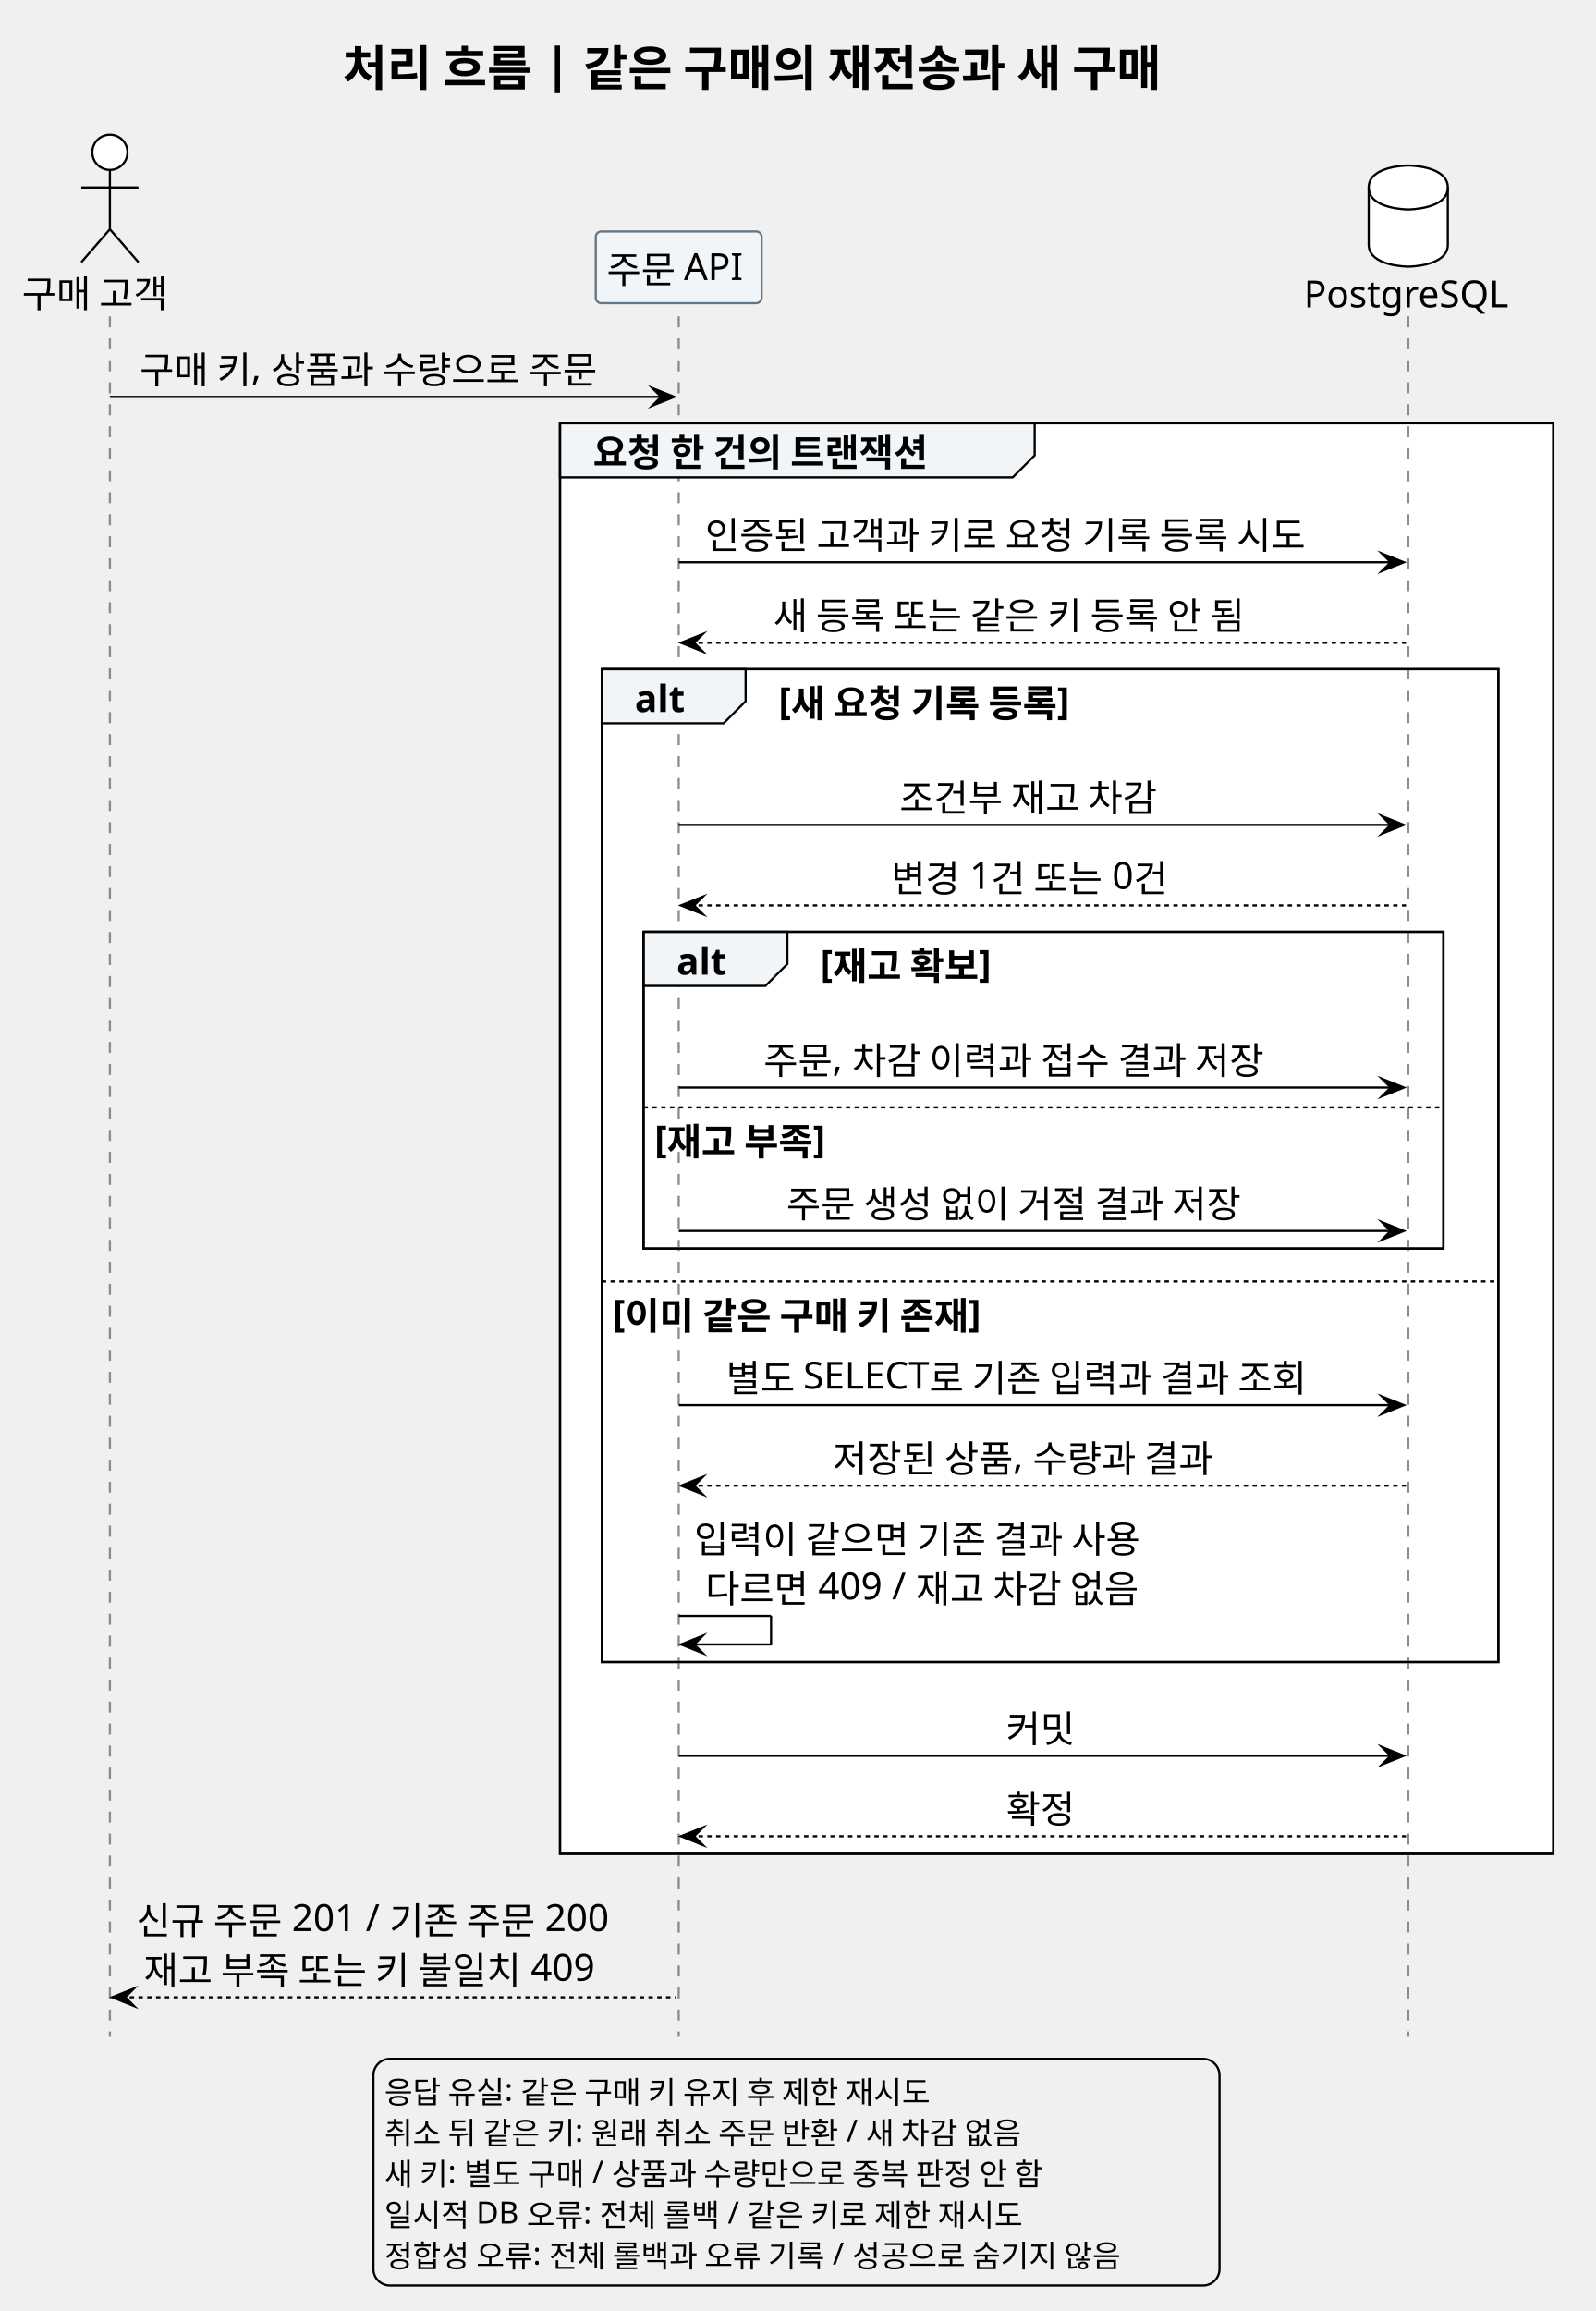
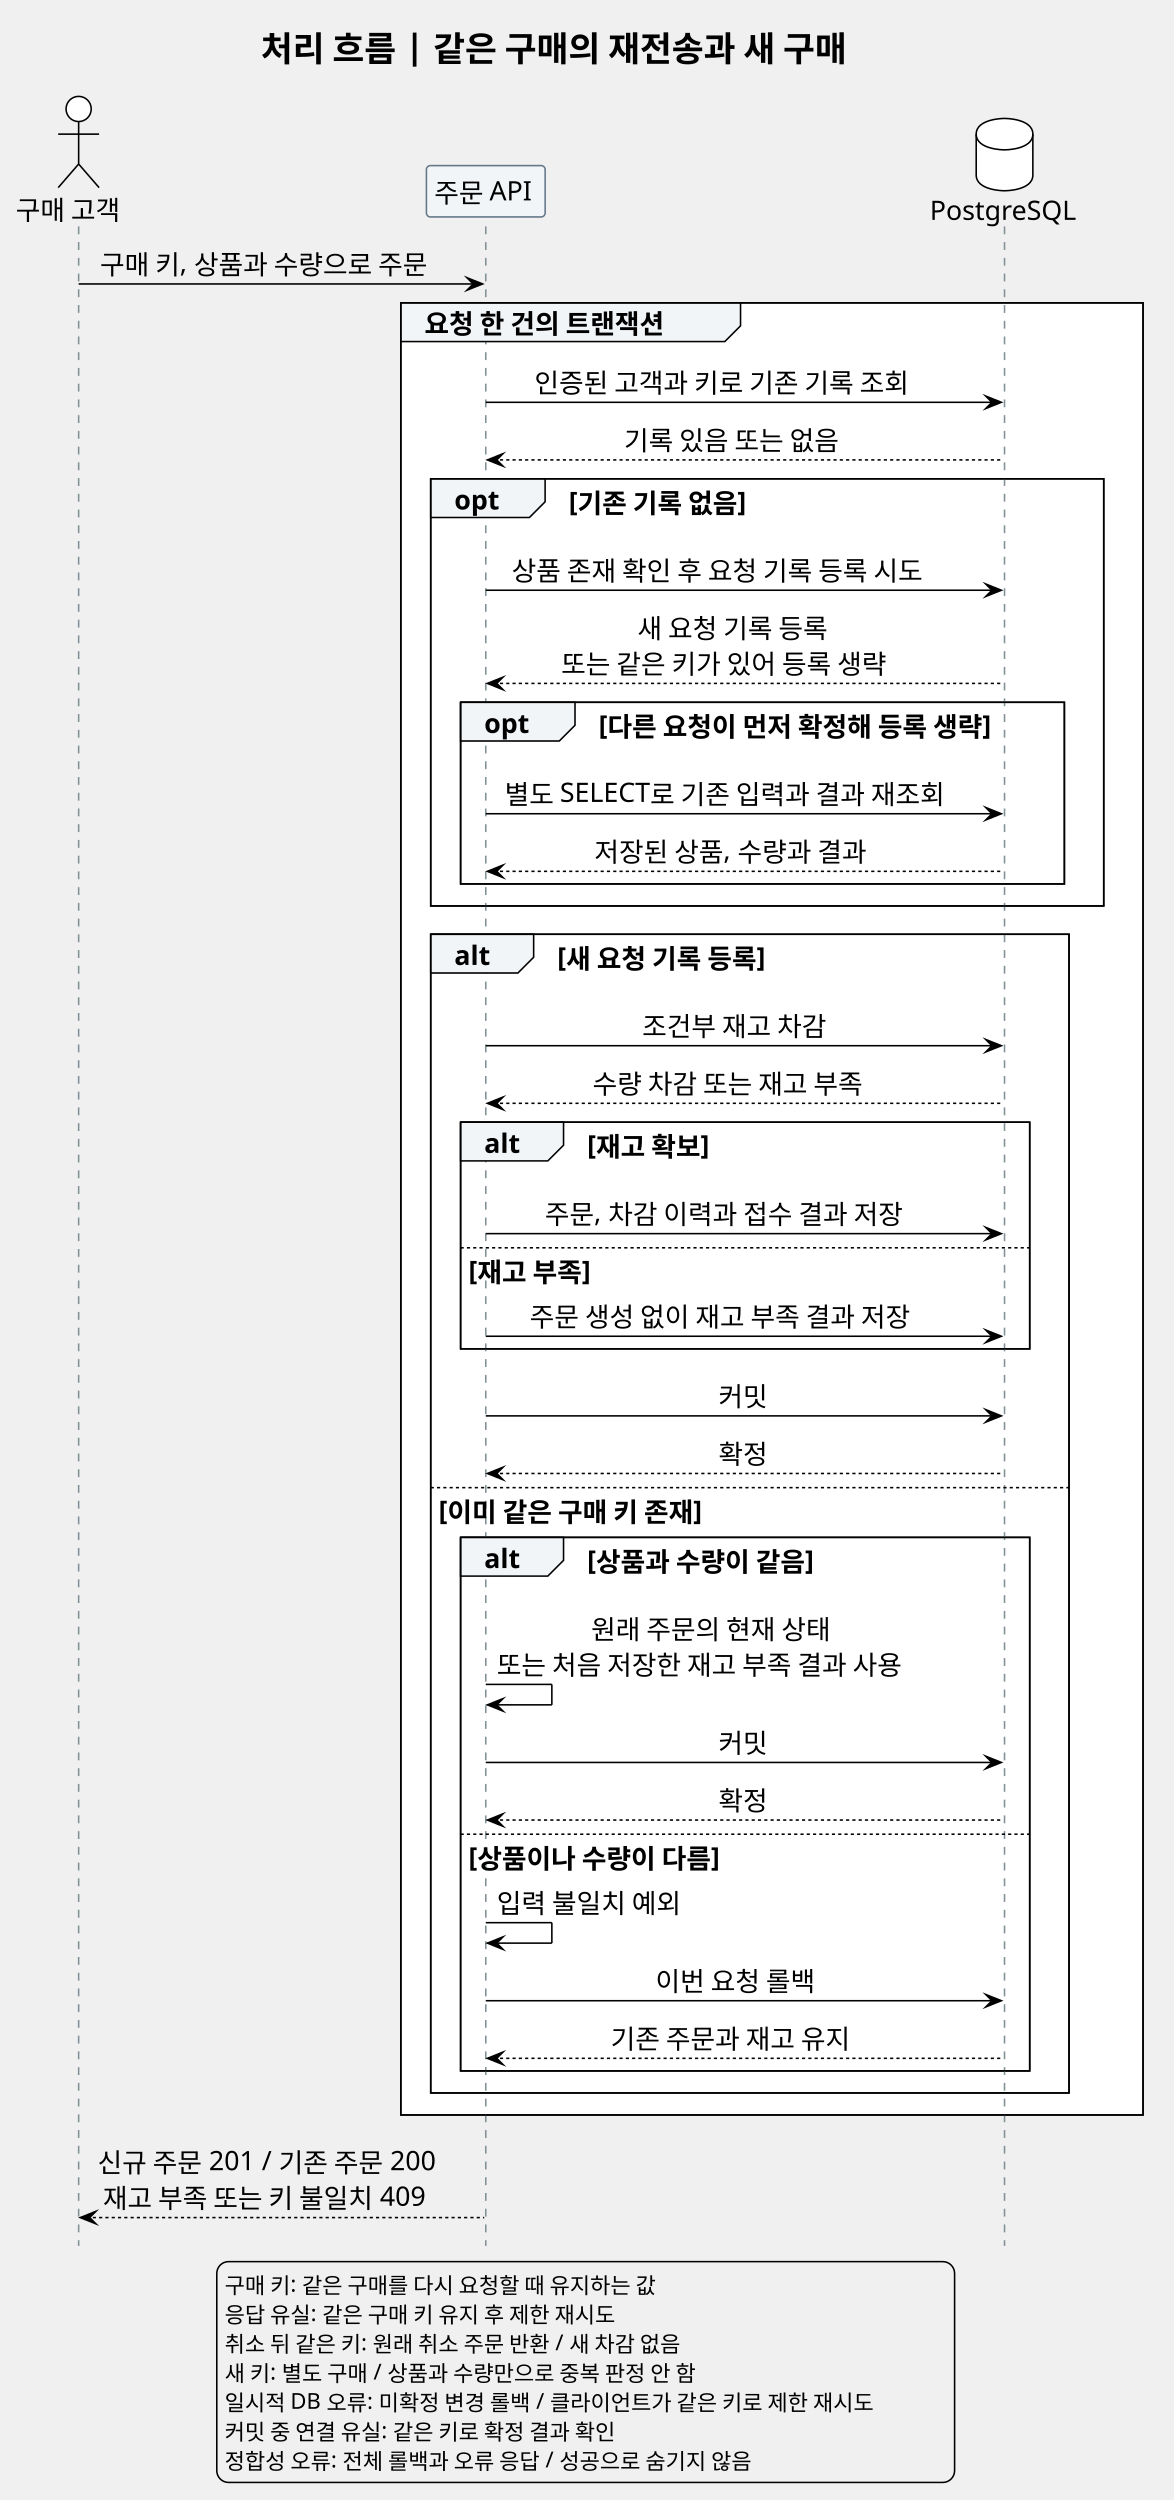
- <svg xmlns="http://www.w3.org/2000/svg" version="1.1" data-diagram-type="SEQUENCE" style="width:726px;height:1051px;background:#FFFFFF;" width="726px" height="1051px" viewBox="0 0 726 1051" zoomAndPan="magnify" preserveAspectRatio="none" contentStyleType="text/css">
+ <svg xmlns="http://www.w3.org/2000/svg" version="1.1" data-diagram-type="SEQUENCE" style="width:746px;height:1589px;background:#FFFFFF;" width="746px" height="1589px" viewBox="0 0 746 1589" zoomAndPan="magnify" preserveAspectRatio="none" contentStyleType="text/css">
  <defs />
  <g font-family="sans-serif" lengthAdjust="spacing">
    <g class="title" data-source-line="12">
-       <text x="155.844" y="38.944" fill="#000" font-size="22" textLength="412.93" font-weight="700" font-family="Malgun Gothic">처리 흐름 | 같은 구매의 재전송과 새 구매</text>
+       <text x="165.799" y="38.944" fill="#000" font-size="22" textLength="412.93" font-weight="700" font-family="Malgun Gothic">처리 흐름 | 같은 구매의 재전송과 새 구매</text>
    </g>
-     <rect x="254.759" y="192.484" width="451.859" height="650.615" fill="#FFF" style="stroke:#FFF;stroke-width:1;" />
-     <rect x="254.759" y="192.484" width="451.859" height="650.615" fill="none" style="stroke:#000;stroke-width:1;" />
-     <rect x="273.759" y="304.318" width="407.859" height="451.559" fill="#FFF" style="stroke:#FFF;stroke-width:1;" />
-     <rect x="273.759" y="304.318" width="407.859" height="451.559" fill="none" style="stroke:#000;stroke-width:1;" />
-     <rect x="292.759" y="423.764" width="363.859" height="144.057" fill="#FFF" style="stroke:#FFF;stroke-width:1;" />
-     <rect x="292.759" y="423.764" width="363.859" height="144.057" fill="none" style="stroke:#000;stroke-width:1;" />
+     <rect x="254.759" y="192.484" width="471.768" height="1151.785" fill="#FFF" style="stroke:#FFF;stroke-width:1;" />
+     <rect x="254.759" y="192.484" width="471.768" height="1151.785" fill="none" style="stroke:#000;stroke-width:1;" />
+     <rect x="273.759" y="304.318" width="427.768" height="271.502" fill="#FFF" style="stroke:#FFF;stroke-width:1;" />
+     <rect x="273.759" y="304.318" width="427.768" height="271.502" fill="none" style="stroke:#000;stroke-width:1;" />
+     <rect x="292.759" y="446.375" width="383.768" height="115.445" fill="#FFF" style="stroke:#FFF;stroke-width:1;" />
+     <rect x="292.759" y="446.375" width="383.768" height="115.445" fill="none" style="stroke:#000;stroke-width:1;" />
+     <rect x="273.759" y="593.82" width="405.718" height="736.449" fill="#FFF" style="stroke:#FFF;stroke-width:1;" />
+     <rect x="273.759" y="593.82" width="405.718" height="736.449" fill="none" style="stroke:#000;stroke-width:1;" />
+     <rect x="292.759" y="713.266" width="361.718" height="144.057" fill="#FFF" style="stroke:#FFF;stroke-width:1;" />
+     <rect x="292.759" y="713.266" width="361.718" height="144.057" fill="none" style="stroke:#000;stroke-width:1;" />
+     <rect x="292.759" y="977.156" width="361.718" height="339.113" fill="#FFF" style="stroke:#FFF;stroke-width:1;" />
+     <rect x="292.759" y="977.156" width="361.718" height="339.113" fill="none" style="stroke:#000;stroke-width:1;" />
    <g class="participant-lifeline" data-qualified-name="customer" data-entity-uid="part1" id="part1-lifeline" data-source-line="13">
      <g>
-         <rect x="46.488" y="143.873" width="8" height="782.449" fill="#000" fill-opacity="0" />
-         <line x1="49.988" y1="143.873" x2="49.988" y2="926.322" style="stroke:#819196;stroke-width:1;stroke-dasharray:5,5;" />
+         <rect x="46.488" y="143.873" width="8" height="1283.619" fill="#000" fill-opacity="0" />
+         <line x1="49.988" y1="143.873" x2="49.988" y2="1427.492" style="stroke:#819196;stroke-width:1;stroke-dasharray:5,5;" />
      </g>
    </g>
    <g class="participant-lifeline" data-qualified-name="server" data-entity-uid="part2" id="part2-lifeline" data-source-line="14">
      <g>
-         <rect x="305.259" y="143.873" width="8" height="782.449" fill="#000" fill-opacity="0" />
-         <line x1="308.759" y1="143.873" x2="308.759" y2="926.322" style="stroke:#819196;stroke-width:1;stroke-dasharray:5,5;" />
+         <rect x="305.259" y="143.873" width="8" height="1283.619" fill="#000" fill-opacity="0" />
+         <line x1="308.759" y1="143.873" x2="308.759" y2="1427.492" style="stroke:#819196;stroke-width:1;stroke-dasharray:5,5;" />
      </g>
    </g>
    <g class="participant-lifeline" data-qualified-name="db" data-entity-uid="part3" id="part3-lifeline" data-source-line="15">
      <g>
-         <rect x="637.119" y="143.873" width="8" height="782.449" fill="#000" fill-opacity="0" />
-         <line x1="640.619" y1="143.873" x2="640.619" y2="926.322" style="stroke:#819196;stroke-width:1;stroke-dasharray:5,5;" />
+         <rect x="634.977" y="143.873" width="8" height="1283.619" fill="#000" fill-opacity="0" />
+         <line x1="638.477" y1="143.873" x2="638.477" y2="1427.492" style="stroke:#819196;stroke-width:1;stroke-dasharray:5,5;" />
      </g>
    </g>
    <g class="participant participant-head" data-qualified-name="customer" data-entity-uid="part1" id="part1-head" data-source-line="13">
      <text x="10" y="139.764" fill="#000" font-size="17" textLength="73.977" font-family="Malgun Gothic">구매 고객</text>
      <ellipse cx="49.988" cy="69.262" rx="8" ry="8" fill="#FFF" style="stroke:#000;stroke-width:1;" />
      <path d="M49.988,77.262 L49.988,104.262 M36.988,85.262 L62.988,85.262 M49.988,104.262 L36.988,119.262 M49.988,104.262 L62.988,119.262" style="stroke:#000;stroke-width:1;" fill="none" />
    </g>
    <g class="participant participant-head" data-qualified-name="server" data-entity-uid="part2" id="part2-head" data-source-line="14">
      <rect x="271.029" y="105.262" width="75.46" height="32.611" fill="#F1F5F8" style="stroke:#647788;stroke-width:1;" rx="2.5" ry="2.5" />
      <text x="276.029" y="128.764" fill="#000" font-size="17" textLength="65.46" font-family="Malgun Gothic">주문 API</text>
    </g>
    <g class="participant participant-head" data-qualified-name="db" data-entity-uid="part3" id="part3-head" data-source-line="15">
-       <text x="593.122" y="139.764" fill="#000" font-size="17" textLength="88.993" font-family="Malgun Gothic">PostgreSQL</text>
-       <path d="M622.619,85.262 C622.619,75.262 640.619,75.262 640.619,75.262 C640.619,75.262 658.619,75.262 658.619,85.262 L658.619,111.262 C658.619,121.262 640.619,121.262 640.619,121.262 C640.619,121.262 622.619,121.262 622.619,111.262 L622.619,85.262" style="stroke:#000;stroke-width:1;" fill="#FFF" />
-       <path d="M622.619,85.262 C622.619,95.262 640.619,95.262 640.619,95.262 C640.619,95.262 658.619,95.262 658.619,85.262" style="stroke:#000;stroke-width:1;" fill="none" />
+       <text x="590.981" y="139.764" fill="#000" font-size="17" textLength="88.993" font-family="Malgun Gothic">PostgreSQL</text>
+       <path d="M620.477,85.262 C620.477,75.262 638.477,75.262 638.477,75.262 C638.477,75.262 656.477,75.262 656.477,85.262 L656.477,111.262 C656.477,121.262 638.477,121.262 638.477,121.262 C638.477,121.262 620.477,121.262 620.477,111.262 L620.477,85.262" style="stroke:#000;stroke-width:1;" fill="#FFF" />
+       <path d="M620.477,85.262 C620.477,95.262 638.477,95.262 638.477,95.262 C638.477,95.262 656.477,95.262 656.477,85.262" style="stroke:#000;stroke-width:1;" fill="none" />
    </g>
    <g class="message" data-entity-1="part1" data-entity-2="part2" id="msg1" data-source-line="17">
      <polygon points="296.759,176.484,306.759,180.484,296.759,184.484,300.759,180.484" fill="#000" style="stroke:#000;stroke-width:1;stroke-linejoin:miter;stroke-miterlimit:10;" />
      <line x1="49.988" y1="180.484" x2="302.759" y2="180.484" style="stroke:#000;stroke-width:1;" />
      <text x="63.561" y="174.375" fill="#000" font-size="17" textLength="231.625" font-family="Malgun Gothic">구매 키, 상품과 수량으로 주문</text>
    </g>
    <path d="M254.759,192.484 L470.689,192.484 L470.689,207.096 L460.689,217.096 L254.759,217.096 L254.759,192.484" style="stroke:#000;stroke-width:1;" fill="#F1F5F8" />
-     <rect x="254.759" y="192.484" width="451.859" height="650.615" fill="none" style="stroke:#000;stroke-width:1;" />
+     <rect x="254.759" y="192.484" width="471.768" height="1151.785" fill="none" style="stroke:#000;stroke-width:1;" />
    <text x="269.759" y="211.987" fill="#000" font-size="17" textLength="170.93" font-weight="700" font-family="Malgun Gothic">요청 한 건의 트랜잭션</text>
    <g class="message" data-entity-1="part2" data-entity-2="part3" id="msg2" data-source-line="19">
-       <polygon points="628.619,251.707,638.619,255.707,628.619,259.707,632.619,255.707" fill="#000" style="stroke:#000;stroke-width:1;stroke-linejoin:miter;stroke-miterlimit:10;" />
-       <line x1="308.759" y1="255.707" x2="634.619" y2="255.707" style="stroke:#000;stroke-width:1;" />
-       <text x="320.759" y="249.598" fill="#000" font-size="17" textLength="307.859" font-family="Malgun Gothic">인증된 고객과 키로 요청 기록 등록 시도</text>
+       <polygon points="626.477,251.707,636.477,255.707,626.477,259.707,630.477,255.707" fill="#000" style="stroke:#000;stroke-width:1;stroke-linejoin:miter;stroke-miterlimit:10;" />
+       <line x1="308.759" y1="255.707" x2="632.477" y2="255.707" style="stroke:#000;stroke-width:1;" />
+       <text x="339.677" y="249.598" fill="#000" font-size="17" textLength="267.883" font-family="Malgun Gothic">인증된 고객과 키로 기존 기록 조회</text>
    </g>
    <g class="message" data-entity-1="part3" data-entity-2="part2" id="msg3" data-source-line="20">
      <polygon points="319.759,288.318,309.759,292.318,319.759,296.318,315.759,292.318" fill="#000" style="stroke:#000;stroke-width:1;stroke-linejoin:miter;stroke-miterlimit:10;" />
-       <line x1="313.759" y1="292.318" x2="639.619" y2="292.318" style="stroke:#000;stroke-width:1;stroke-dasharray:2,2;" />
-       <text x="351.771" y="286.209" fill="#000" font-size="17" textLength="245.836" font-family="Malgun Gothic">새 등록 또는 같은 키 등록 안 됨</text>
+       <line x1="313.759" y1="292.318" x2="637.477" y2="292.318" style="stroke:#000;stroke-width:1;stroke-dasharray:2,2;" />
+       <text x="396.653" y="286.209" fill="#000" font-size="17" textLength="153.93" font-family="Malgun Gothic">기록 있음 또는 없음</text>
    </g>
-     <path d="M273.759,304.318 L339.188,304.318 L339.188,318.93 L329.188,328.93 L273.759,328.93 L273.759,304.318" style="stroke:#000;stroke-width:1;" fill="#F1F5F8" />
-     <rect x="273.759" y="304.318" width="407.859" height="451.559" fill="none" style="stroke:#000;stroke-width:1;" />
-     <text x="288.759" y="323.821" fill="#000" font-size="17" textLength="20.428" font-weight="700" font-family="Malgun Gothic">alt</text>
-     <text x="354.188" y="324.821" fill="#000" font-size="17" textLength="149.099" font-weight="700" font-family="Malgun Gothic">[새 요청 기록 등록]</text>
+     <path d="M273.759,304.318 L346.476,304.318 L346.476,318.93 L336.476,328.93 L273.759,328.93 L273.759,304.318" style="stroke:#000;stroke-width:1;" fill="#F1F5F8" />
+     <rect x="273.759" y="304.318" width="427.768" height="271.502" fill="none" style="stroke:#000;stroke-width:1;" />
+     <text x="288.759" y="323.821" fill="#000" font-size="17" textLength="27.716" font-weight="700" font-family="Malgun Gothic">opt</text>
+     <text x="361.476" y="324.821" fill="#000" font-size="17" textLength="126.122" font-weight="700" font-family="Malgun Gothic">[기존 기록 없음]</text>
    <g class="message" data-entity-1="part2" data-entity-2="part3" id="msg4" data-source-line="22">
-       <polygon points="628.619,371.152,638.619,375.152,628.619,379.152,632.619,375.152" fill="#000" style="stroke:#000;stroke-width:1;stroke-linejoin:miter;stroke-miterlimit:10;" />
-       <line x1="308.759" y1="375.152" x2="634.619" y2="375.152" style="stroke:#000;stroke-width:1;" />
-       <text x="409.212" y="369.043" fill="#000" font-size="17" textLength="130.953" font-family="Malgun Gothic">조건부 재고 차감</text>
+       <polygon points="626.477,371.152,636.477,375.152,626.477,379.152,630.477,375.152" fill="#000" style="stroke:#000;stroke-width:1;stroke-linejoin:miter;stroke-miterlimit:10;" />
+       <line x1="308.759" y1="375.152" x2="632.477" y2="375.152" style="stroke:#000;stroke-width:1;" />
+       <text x="325.2" y="369.043" fill="#000" font-size="17" textLength="296.836" font-family="Malgun Gothic">상품 존재 확인 후 요청 기록 등록 시도</text>
    </g>
    <g class="message" data-entity-1="part3" data-entity-2="part2" id="msg5" data-source-line="23">
-       <polygon points="319.759,407.764,309.759,411.764,319.759,415.764,315.759,411.764" fill="#000" style="stroke:#000;stroke-width:1;stroke-linejoin:miter;stroke-miterlimit:10;" />
-       <line x1="313.759" y1="411.764" x2="639.619" y2="411.764" style="stroke:#000;stroke-width:1;stroke-dasharray:2,2;" />
-       <text x="405.361" y="405.655" fill="#000" font-size="17" textLength="138.656" font-family="Malgun Gothic">변경 1건 또는 0건</text>
+       <polygon points="319.759,430.375,309.759,434.375,319.759,438.375,315.759,434.375" fill="#000" style="stroke:#000;stroke-width:1;stroke-linejoin:miter;stroke-miterlimit:10;" />
+       <line x1="313.759" y1="434.375" x2="637.477" y2="434.375" style="stroke:#000;stroke-width:1;stroke-dasharray:2,2;" />
+       <text x="405.153" y="405.655" fill="#000" font-size="17" textLength="136.93" font-family="Malgun Gothic">새 요청 기록 등록</text>
+       <text x="356.677" y="428.266" fill="#000" font-size="17" textLength="233.883" font-family="Malgun Gothic">또는 같은 키가 있어 등록 생략</text>
    </g>
-     <path d="M292.759,423.764 L358.188,423.764 L358.188,438.375 L348.188,448.375 L292.759,448.375 L292.759,423.764" style="stroke:#000;stroke-width:1;" fill="#F1F5F8" />
-     <rect x="292.759" y="423.764" width="363.859" height="144.057" fill="none" style="stroke:#000;stroke-width:1;" />
-     <text x="307.759" y="443.266" fill="#000" font-size="17" textLength="20.428" font-weight="700" font-family="Malgun Gothic">alt</text>
-     <text x="373.188" y="444.266" fill="#000" font-size="17" textLength="86.146" font-weight="700" font-family="Malgun Gothic">[재고 확보]</text>
+     <path d="M292.759,446.375 L365.476,446.375 L365.476,460.986 L355.476,470.986 L292.759,470.986 L292.759,446.375" style="stroke:#000;stroke-width:1;" fill="#F1F5F8" />
+     <rect x="292.759" y="446.375" width="383.768" height="115.445" fill="none" style="stroke:#000;stroke-width:1;" />
+     <text x="307.759" y="465.877" fill="#000" font-size="17" textLength="27.716" font-weight="700" font-family="Malgun Gothic">opt</text>
+     <text x="380.476" y="466.877" fill="#000" font-size="17" textLength="280.052" font-weight="700" font-family="Malgun Gothic">[다른 요청이 먼저 확정해 등록 생략]</text>
    <g class="message" data-entity-1="part2" data-entity-2="part3" id="msg6" data-source-line="25">
-       <polygon points="628.619,490.598,638.619,494.598,628.619,498.598,632.619,494.598" fill="#000" style="stroke:#000;stroke-width:1;stroke-linejoin:miter;stroke-miterlimit:10;" />
-       <line x1="308.759" y1="494.598" x2="634.619" y2="494.598" style="stroke:#000;stroke-width:1;" />
-       <text x="347.388" y="488.489" fill="#000" font-size="17" textLength="254.602" font-family="Malgun Gothic">주문, 차감 이력과 접수 결과 저장</text>
+       <polygon points="626.477,513.209,636.477,517.209,626.477,521.209,630.477,517.209" fill="#000" style="stroke:#000;stroke-width:1;stroke-linejoin:miter;stroke-miterlimit:10;" />
+       <line x1="308.759" y1="517.209" x2="632.477" y2="517.209" style="stroke:#000;stroke-width:1;" />
+       <text x="320.759" y="511.1" fill="#000" font-size="17" textLength="305.718" font-family="Malgun Gothic">별도 SELECT로 기존 입력과 결과 재조회</text>
    </g>
-     <line x1="292.759" y1="503.598" x2="656.619" y2="503.598" style="stroke:#000;stroke-width:1;stroke-dasharray:2,2;" />
-     <text x="297.759" y="524.1" fill="#000" font-size="17" textLength="86.146" font-weight="700" font-family="Malgun Gothic">[재고 부족]</text>
-     <g class="message" data-entity-1="part2" data-entity-2="part3" id="msg7" data-source-line="27">
-       <polygon points="628.619,555.82,638.619,559.82,628.619,563.82,632.619,559.82" fill="#000" style="stroke:#000;stroke-width:1;stroke-linejoin:miter;stroke-miterlimit:10;" />
-       <line x1="308.759" y1="559.82" x2="634.619" y2="559.82" style="stroke:#000;stroke-width:1;" />
-       <text x="357.748" y="553.711" fill="#000" font-size="17" textLength="233.883" font-family="Malgun Gothic">주문 생성 없이 거절 결과 저장</text>
+     <g class="message" data-entity-1="part3" data-entity-2="part2" id="msg7" data-source-line="26">
+       <polygon points="319.759,549.82,309.759,553.82,319.759,557.82,315.759,553.82" fill="#000" style="stroke:#000;stroke-width:1;stroke-linejoin:miter;stroke-miterlimit:10;" />
+       <line x1="313.759" y1="553.82" x2="637.477" y2="553.82" style="stroke:#000;stroke-width:1;stroke-dasharray:2,2;" />
+       <text x="377.794" y="547.711" fill="#000" font-size="17" textLength="191.648" font-family="Malgun Gothic">저장된 상품, 수량과 결과</text>
    </g>
-     <line x1="273.759" y1="582.82" x2="681.619" y2="582.82" style="stroke:#000;stroke-width:1;stroke-dasharray:2,2;" />
-     <text x="278.759" y="603.323" fill="#000" font-size="17" textLength="189.075" font-weight="700" font-family="Malgun Gothic">[이미 같은 구매 키 존재]</text>
+     <path d="M273.759,593.82 L339.188,593.82 L339.188,608.432 L329.188,618.432 L273.759,618.432 L273.759,593.82" style="stroke:#000;stroke-width:1;" fill="#F1F5F8" />
+     <rect x="273.759" y="593.82" width="405.718" height="736.449" fill="none" style="stroke:#000;stroke-width:1;" />
+     <text x="288.759" y="613.323" fill="#000" font-size="17" textLength="20.428" font-weight="700" font-family="Malgun Gothic">alt</text>
+     <text x="354.188" y="614.323" fill="#000" font-size="17" textLength="149.099" font-weight="700" font-family="Malgun Gothic">[새 요청 기록 등록]</text>
    <g class="message" data-entity-1="part2" data-entity-2="part3" id="msg8" data-source-line="30">
-       <polygon points="628.619,635.043,638.619,639.043,628.619,643.043,632.619,639.043" fill="#000" style="stroke:#000;stroke-width:1;stroke-linejoin:miter;stroke-miterlimit:10;" />
-       <line x1="308.759" y1="639.043" x2="634.619" y2="639.043" style="stroke:#000;stroke-width:1;" />
-       <text x="330.33" y="632.934" fill="#000" font-size="17" textLength="288.718" font-family="Malgun Gothic">별도 SELECT로 기존 입력과 결과 조회</text>
+       <polygon points="626.477,660.654,636.477,664.654,626.477,668.654,630.477,664.654" fill="#000" style="stroke:#000;stroke-width:1;stroke-linejoin:miter;stroke-miterlimit:10;" />
+       <line x1="308.759" y1="664.654" x2="632.477" y2="664.654" style="stroke:#000;stroke-width:1;" />
+       <text x="408.142" y="658.545" fill="#000" font-size="17" textLength="130.953" font-family="Malgun Gothic">조건부 재고 차감</text>
    </g>
    <g class="message" data-entity-1="part3" data-entity-2="part2" id="msg9" data-source-line="31">
-       <polygon points="319.759,671.654,309.759,675.654,319.759,679.654,315.759,675.654" fill="#000" style="stroke:#000;stroke-width:1;stroke-linejoin:miter;stroke-miterlimit:10;" />
-       <line x1="313.759" y1="675.654" x2="639.619" y2="675.654" style="stroke:#000;stroke-width:1;stroke-dasharray:2,2;" />
-       <text x="378.865" y="669.545" fill="#000" font-size="17" textLength="191.648" font-family="Malgun Gothic">저장된 상품, 수량과 결과</text>
+       <polygon points="319.759,697.266,309.759,701.266,319.759,705.266,315.759,701.266" fill="#000" style="stroke:#000;stroke-width:1;stroke-linejoin:miter;stroke-miterlimit:10;" />
+       <line x1="313.759" y1="701.266" x2="637.477" y2="701.266" style="stroke:#000;stroke-width:1;stroke-dasharray:2,2;" />
+       <text x="376.665" y="695.157" fill="#000" font-size="17" textLength="193.906" font-family="Malgun Gothic">수량 차감 또는 재고 부족</text>
    </g>
-     <g class="message" data-entity-1="part2" data-entity-2="part2" id="msg10" data-source-line="32">
-       <line x1="308.759" y1="734.877" x2="350.759" y2="734.877" style="stroke:#000;stroke-width:1;" />
-       <line x1="350.759" y1="734.877" x2="350.759" y2="747.877" style="stroke:#000;stroke-width:1;" />
-       <line x1="309.759" y1="747.877" x2="350.759" y2="747.877" style="stroke:#000;stroke-width:1;" />
-       <polygon points="319.759,743.877,309.759,747.877,319.759,751.877,315.759,747.877" fill="#000" style="stroke:#000;stroke-width:1;stroke-linejoin:miter;stroke-miterlimit:10;" />
-       <text x="315.759" y="706.157" fill="#000" font-size="17" textLength="227.906" font-family="Malgun Gothic">입력이 같으면 기존 결과 사용</text>
-       <text x="320.86" y="728.768" fill="#000" font-size="17" textLength="217.705" font-family="Malgun Gothic">다르면 409 / 재고 차감 없음</text>
+     <path d="M292.759,713.266 L358.188,713.266 L358.188,727.877 L348.188,737.877 L292.759,737.877 L292.759,713.266" style="stroke:#000;stroke-width:1;" fill="#F1F5F8" />
+     <rect x="292.759" y="713.266" width="361.718" height="144.057" fill="none" style="stroke:#000;stroke-width:1;" />
+     <text x="307.759" y="732.768" fill="#000" font-size="17" textLength="20.428" font-weight="700" font-family="Malgun Gothic">alt</text>
+     <text x="373.188" y="733.768" fill="#000" font-size="17" textLength="86.146" font-weight="700" font-family="Malgun Gothic">[재고 확보]</text>
+     <g class="message" data-entity-1="part2" data-entity-2="part3" id="msg10" data-source-line="33">
+       <polygon points="626.477,780.1,636.477,784.1,626.477,788.1,630.477,784.1" fill="#000" style="stroke:#000;stroke-width:1;stroke-linejoin:miter;stroke-miterlimit:10;" />
+       <line x1="308.759" y1="784.1" x2="632.477" y2="784.1" style="stroke:#000;stroke-width:1;" />
+       <text x="346.317" y="777.991" fill="#000" font-size="17" textLength="254.602" font-family="Malgun Gothic">주문, 차감 이력과 접수 결과 저장</text>
    </g>
-     <g class="message" data-entity-1="part2" data-entity-2="part3" id="msg11" data-source-line="34">
-       <polygon points="628.619,794.488,638.619,798.488,628.619,802.488,632.619,798.488" fill="#000" style="stroke:#000;stroke-width:1;stroke-linejoin:miter;stroke-miterlimit:10;" />
-       <line x1="308.759" y1="798.488" x2="634.619" y2="798.488" style="stroke:#000;stroke-width:1;" />
-       <text x="457.689" y="792.379" fill="#000" font-size="17" textLength="34" font-family="Malgun Gothic">커밋</text>
+     <line x1="292.759" y1="793.1" x2="654.477" y2="793.1" style="stroke:#000;stroke-width:1;stroke-dasharray:2,2;" />
+     <text x="297.759" y="813.602" fill="#000" font-size="17" textLength="86.146" font-weight="700" font-family="Malgun Gothic">[재고 부족]</text>
+     <g class="message" data-entity-1="part2" data-entity-2="part3" id="msg11" data-source-line="35">
+       <polygon points="626.477,845.322,636.477,849.322,626.477,853.322,630.477,849.322" fill="#000" style="stroke:#000;stroke-width:1;stroke-linejoin:miter;stroke-miterlimit:10;" />
+       <line x1="308.759" y1="849.322" x2="632.477" y2="849.322" style="stroke:#000;stroke-width:1;" />
+       <text x="336.688" y="843.213" fill="#000" font-size="17" textLength="273.859" font-family="Malgun Gothic">주문 생성 없이 재고 부족 결과 저장</text>
    </g>
-     <g class="message" data-entity-1="part3" data-entity-2="part2" id="msg12" data-source-line="35">
-       <polygon points="319.759,831.1,309.759,835.1,319.759,839.1,315.759,835.1" fill="#000" style="stroke:#000;stroke-width:1;stroke-linejoin:miter;stroke-miterlimit:10;" />
-       <line x1="313.759" y1="835.1" x2="639.619" y2="835.1" style="stroke:#000;stroke-width:1;stroke-dasharray:2,2;" />
-       <text x="457.689" y="828.991" fill="#000" font-size="17" textLength="34" font-family="Malgun Gothic">확정</text>
+     <g class="message" data-entity-1="part2" data-entity-2="part3" id="msg12" data-source-line="37">
+       <polygon points="626.477,895.934,636.477,899.934,626.477,903.934,630.477,899.934" fill="#000" style="stroke:#000;stroke-width:1;stroke-linejoin:miter;stroke-miterlimit:10;" />
+       <line x1="308.759" y1="899.934" x2="632.477" y2="899.934" style="stroke:#000;stroke-width:1;" />
+       <text x="456.618" y="893.825" fill="#000" font-size="17" textLength="34" font-family="Malgun Gothic">커밋</text>
    </g>
-     <g class="message" data-entity-1="part2" data-entity-2="part1" id="msg13" data-source-line="37">
-       <polygon points="60.988,904.322,50.988,908.322,60.988,912.322,56.988,908.322" fill="#000" style="stroke:#000;stroke-width:1;stroke-linejoin:miter;stroke-miterlimit:10;" />
-       <line x1="54.988" y1="908.322" x2="307.759" y2="908.322" style="stroke:#000;stroke-width:1;stroke-dasharray:2,2;" />
-       <text x="61.988" y="879.602" fill="#000" font-size="17" textLength="234.771" font-family="Malgun Gothic">신규 주문 201 / 기존 주문 200</text>
-       <text x="65.387" y="902.213" fill="#000" font-size="17" textLength="227.973" font-family="Malgun Gothic">재고 부족 또는 키 불일치 409</text>
+     <g class="message" data-entity-1="part3" data-entity-2="part2" id="msg13" data-source-line="38">
+       <polygon points="319.759,932.545,309.759,936.545,319.759,940.545,315.759,936.545" fill="#000" style="stroke:#000;stroke-width:1;stroke-linejoin:miter;stroke-miterlimit:10;" />
+       <line x1="313.759" y1="936.545" x2="637.477" y2="936.545" style="stroke:#000;stroke-width:1;stroke-dasharray:2,2;" />
+       <text x="456.618" y="930.436" fill="#000" font-size="17" textLength="34" font-family="Malgun Gothic">확정</text>
    </g>
-     <g class="legend" data-source-line="39">
-       <rect x="169.858" y="936.322" width="384.903" height="103.105" fill="none" style="stroke:#000;stroke-width:1;" rx="7.5" ry="7.5" />
-       <text x="174.858" y="956.56" fill="#000" font-size="14" textLength="280.438" font-family="Malgun Gothic">응답 유실: 같은 구매 키 유지 후 제한 재시도</text>
-       <text x="174.858" y="975.181" fill="#000" font-size="14" textLength="328.747" font-family="Malgun Gothic">취소 뒤 같은 키: 원래 취소 주문 반환 / 새 차감 없음</text>
-       <text x="174.858" y="993.802" fill="#000" font-size="14" textLength="337.825" font-family="Malgun Gothic">새 키: 별도 구매 / 상품과 수량만으로 중복 판정 안 함</text>
-       <text x="174.858" y="1012.423" fill="#000" font-size="14" textLength="323.114" font-family="Malgun Gothic">일시적 DB 오류: 전체 롤백 / 같은 키로 제한 재시도</text>
-       <text x="174.858" y="1031.044" fill="#000" font-size="14" textLength="374.903" font-family="Malgun Gothic">정합성 오류: 전체 롤백과 오류 기록 / 성공으로 숨기지 않음</text>
+     <line x1="273.759" y1="945.545" x2="679.477" y2="945.545" style="stroke:#000;stroke-width:1;stroke-dasharray:2,2;" />
+     <text x="278.759" y="966.047" fill="#000" font-size="17" textLength="189.075" font-weight="700" font-family="Malgun Gothic">[이미 같은 구매 키 존재]</text>
+     <path d="M292.759,977.156 L358.188,977.156 L358.188,991.768 L348.188,1001.768 L292.759,1001.768 L292.759,977.156" style="stroke:#000;stroke-width:1;" fill="#F1F5F8" />
+     <rect x="292.759" y="977.156" width="361.718" height="339.113" fill="none" style="stroke:#000;stroke-width:1;" />
+     <text x="307.759" y="996.659" fill="#000" font-size="17" textLength="20.428" font-weight="700" font-family="Malgun Gothic">alt</text>
+     <text x="373.188" y="997.659" fill="#000" font-size="17" textLength="160.122" font-weight="700" font-family="Malgun Gothic">[상품과 수량이 같음]</text>
+     <g class="message" data-entity-1="part2" data-entity-2="part2" id="msg14" data-source-line="41">
+       <line x1="308.759" y1="1070.602" x2="350.759" y2="1070.602" style="stroke:#000;stroke-width:1;" />
+       <line x1="350.759" y1="1070.602" x2="350.759" y2="1083.602" style="stroke:#000;stroke-width:1;" />
+       <line x1="309.759" y1="1083.602" x2="350.759" y2="1083.602" style="stroke:#000;stroke-width:1;" />
+       <polygon points="319.759,1079.602,309.759,1083.602,319.759,1087.602,315.759,1083.602" fill="#000" style="stroke:#000;stroke-width:1;stroke-linejoin:miter;stroke-miterlimit:10;" />
+       <text x="375.724" y="1041.881" fill="#000" font-size="17" textLength="170.93" font-family="Malgun Gothic">원래 주문의 현재 상태</text>
+       <text x="315.759" y="1064.493" fill="#000" font-size="17" textLength="290.859" font-family="Malgun Gothic">또는 처음 저장한 재고 부족 결과 사용</text>
+     </g>
+     <g class="message" data-entity-1="part2" data-entity-2="part3" id="msg15" data-source-line="42">
+       <polygon points="626.477,1116.213,636.477,1120.213,626.477,1124.213,630.477,1120.213" fill="#000" style="stroke:#000;stroke-width:1;stroke-linejoin:miter;stroke-miterlimit:10;" />
+       <line x1="308.759" y1="1120.213" x2="632.477" y2="1120.213" style="stroke:#000;stroke-width:1;" />
+       <text x="456.618" y="1114.104" fill="#000" font-size="17" textLength="34" font-family="Malgun Gothic">커밋</text>
+     </g>
+     <g class="message" data-entity-1="part3" data-entity-2="part2" id="msg16" data-source-line="43">
+       <polygon points="319.759,1152.824,309.759,1156.824,319.759,1160.824,315.759,1156.824" fill="#000" style="stroke:#000;stroke-width:1;stroke-linejoin:miter;stroke-miterlimit:10;" />
+       <line x1="313.759" y1="1156.824" x2="637.477" y2="1156.824" style="stroke:#000;stroke-width:1;stroke-dasharray:2,2;" />
+       <text x="456.618" y="1150.715" fill="#000" font-size="17" textLength="34" font-family="Malgun Gothic">확정</text>
+     </g>
+     <line x1="292.759" y1="1165.824" x2="654.477" y2="1165.824" style="stroke:#000;stroke-width:1;stroke-dasharray:2,2;" />
+     <text x="297.759" y="1186.327" fill="#000" font-size="17" textLength="177.122" font-weight="700" font-family="Malgun Gothic">[상품이나 수량이 다름]</text>
+     <g class="message" data-entity-1="part2" data-entity-2="part2" id="msg17" data-source-line="45">
+       <line x1="308.759" y1="1222.047" x2="350.759" y2="1222.047" style="stroke:#000;stroke-width:1;" />
+       <line x1="350.759" y1="1222.047" x2="350.759" y2="1235.047" style="stroke:#000;stroke-width:1;" />
+       <line x1="309.759" y1="1235.047" x2="350.759" y2="1235.047" style="stroke:#000;stroke-width:1;" />
+       <polygon points="319.759,1231.047,309.759,1235.047,319.759,1239.047,315.759,1235.047" fill="#000" style="stroke:#000;stroke-width:1;stroke-linejoin:miter;stroke-miterlimit:10;" />
+       <text x="315.759" y="1215.938" fill="#000" font-size="17" textLength="130.953" font-family="Malgun Gothic">입력 불일치 예외</text>
+     </g>
+     <g class="message" data-entity-1="part2" data-entity-2="part3" id="msg18" data-source-line="46">
+       <polygon points="626.477,1267.658,636.477,1271.658,626.477,1275.658,630.477,1271.658" fill="#000" style="stroke:#000;stroke-width:1;stroke-linejoin:miter;stroke-miterlimit:10;" />
+       <line x1="308.759" y1="1271.658" x2="632.477" y2="1271.658" style="stroke:#000;stroke-width:1;" />
+       <text x="416.642" y="1265.549" fill="#000" font-size="17" textLength="113.953" font-family="Malgun Gothic">이번 요청 롤백</text>
+     </g>
+     <g class="message" data-entity-1="part3" data-entity-2="part2" id="msg19" data-source-line="47">
+       <polygon points="319.759,1304.27,309.759,1308.27,319.759,1312.27,315.759,1308.27" fill="#000" style="stroke:#000;stroke-width:1;stroke-linejoin:miter;stroke-miterlimit:10;" />
+       <line x1="313.759" y1="1308.27" x2="637.477" y2="1308.27" style="stroke:#000;stroke-width:1;stroke-dasharray:2,2;" />
+       <text x="388.153" y="1302.161" fill="#000" font-size="17" textLength="170.93" font-family="Malgun Gothic">기존 주문과 재고 유지</text>
+     </g>
+     <g class="message" data-entity-1="part2" data-entity-2="part1" id="msg20" data-source-line="51">
+       <polygon points="60.988,1405.492,50.988,1409.492,60.988,1413.492,56.988,1409.492" fill="#000" style="stroke:#000;stroke-width:1;stroke-linejoin:miter;stroke-miterlimit:10;" />
+       <line x1="54.988" y1="1409.492" x2="307.759" y2="1409.492" style="stroke:#000;stroke-width:1;stroke-dasharray:2,2;" />
+       <text x="61.988" y="1380.772" fill="#000" font-size="17" textLength="234.771" font-family="Malgun Gothic">신규 주문 201 / 기존 주문 200</text>
+       <text x="65.387" y="1403.383" fill="#000" font-size="17" textLength="227.973" font-family="Malgun Gothic">재고 부족 또는 키 불일치 409</text>
+     </g>
+     <g class="legend" data-source-line="53">
+       <rect x="137.785" y="1437.492" width="468.958" height="140.348" fill="none" style="stroke:#000;stroke-width:1;" rx="7.5" ry="7.5" />
+       <text x="142.785" y="1457.729" fill="#000" font-size="14" textLength="308.438" font-family="Malgun Gothic">구매 키: 같은 구매를 다시 요청할 때 유지하는 값</text>
+       <text x="142.785" y="1476.351" fill="#000" font-size="14" textLength="280.438" font-family="Malgun Gothic">응답 유실: 같은 구매 키 유지 후 제한 재시도</text>
+       <text x="142.785" y="1494.972" fill="#000" font-size="14" textLength="328.747" font-family="Malgun Gothic">취소 뒤 같은 키: 원래 취소 주문 반환 / 새 차감 없음</text>
+       <text x="142.785" y="1513.593" fill="#000" font-size="14" textLength="337.825" font-family="Malgun Gothic">새 키: 별도 구매 / 상품과 수량만으로 중복 판정 안 함</text>
+       <text x="142.785" y="1532.214" fill="#000" font-size="14" textLength="458.958" font-family="Malgun Gothic">일시적 DB 오류: 미확정 변경 롤백 / 클라이언트가 같은 키로 제한 재시도</text>
+       <text x="142.785" y="1550.835" fill="#000" font-size="14" textLength="280.438" font-family="Malgun Gothic">커밋 중 연결 유실: 같은 키로 확정 결과 확인</text>
+       <text x="142.785" y="1569.456" fill="#000" font-size="14" textLength="374.903" font-family="Malgun Gothic">정합성 오류: 전체 롤백과 오류 응답 / 성공으로 숨기지 않음</text>
    </g>
  </g>
</svg>
